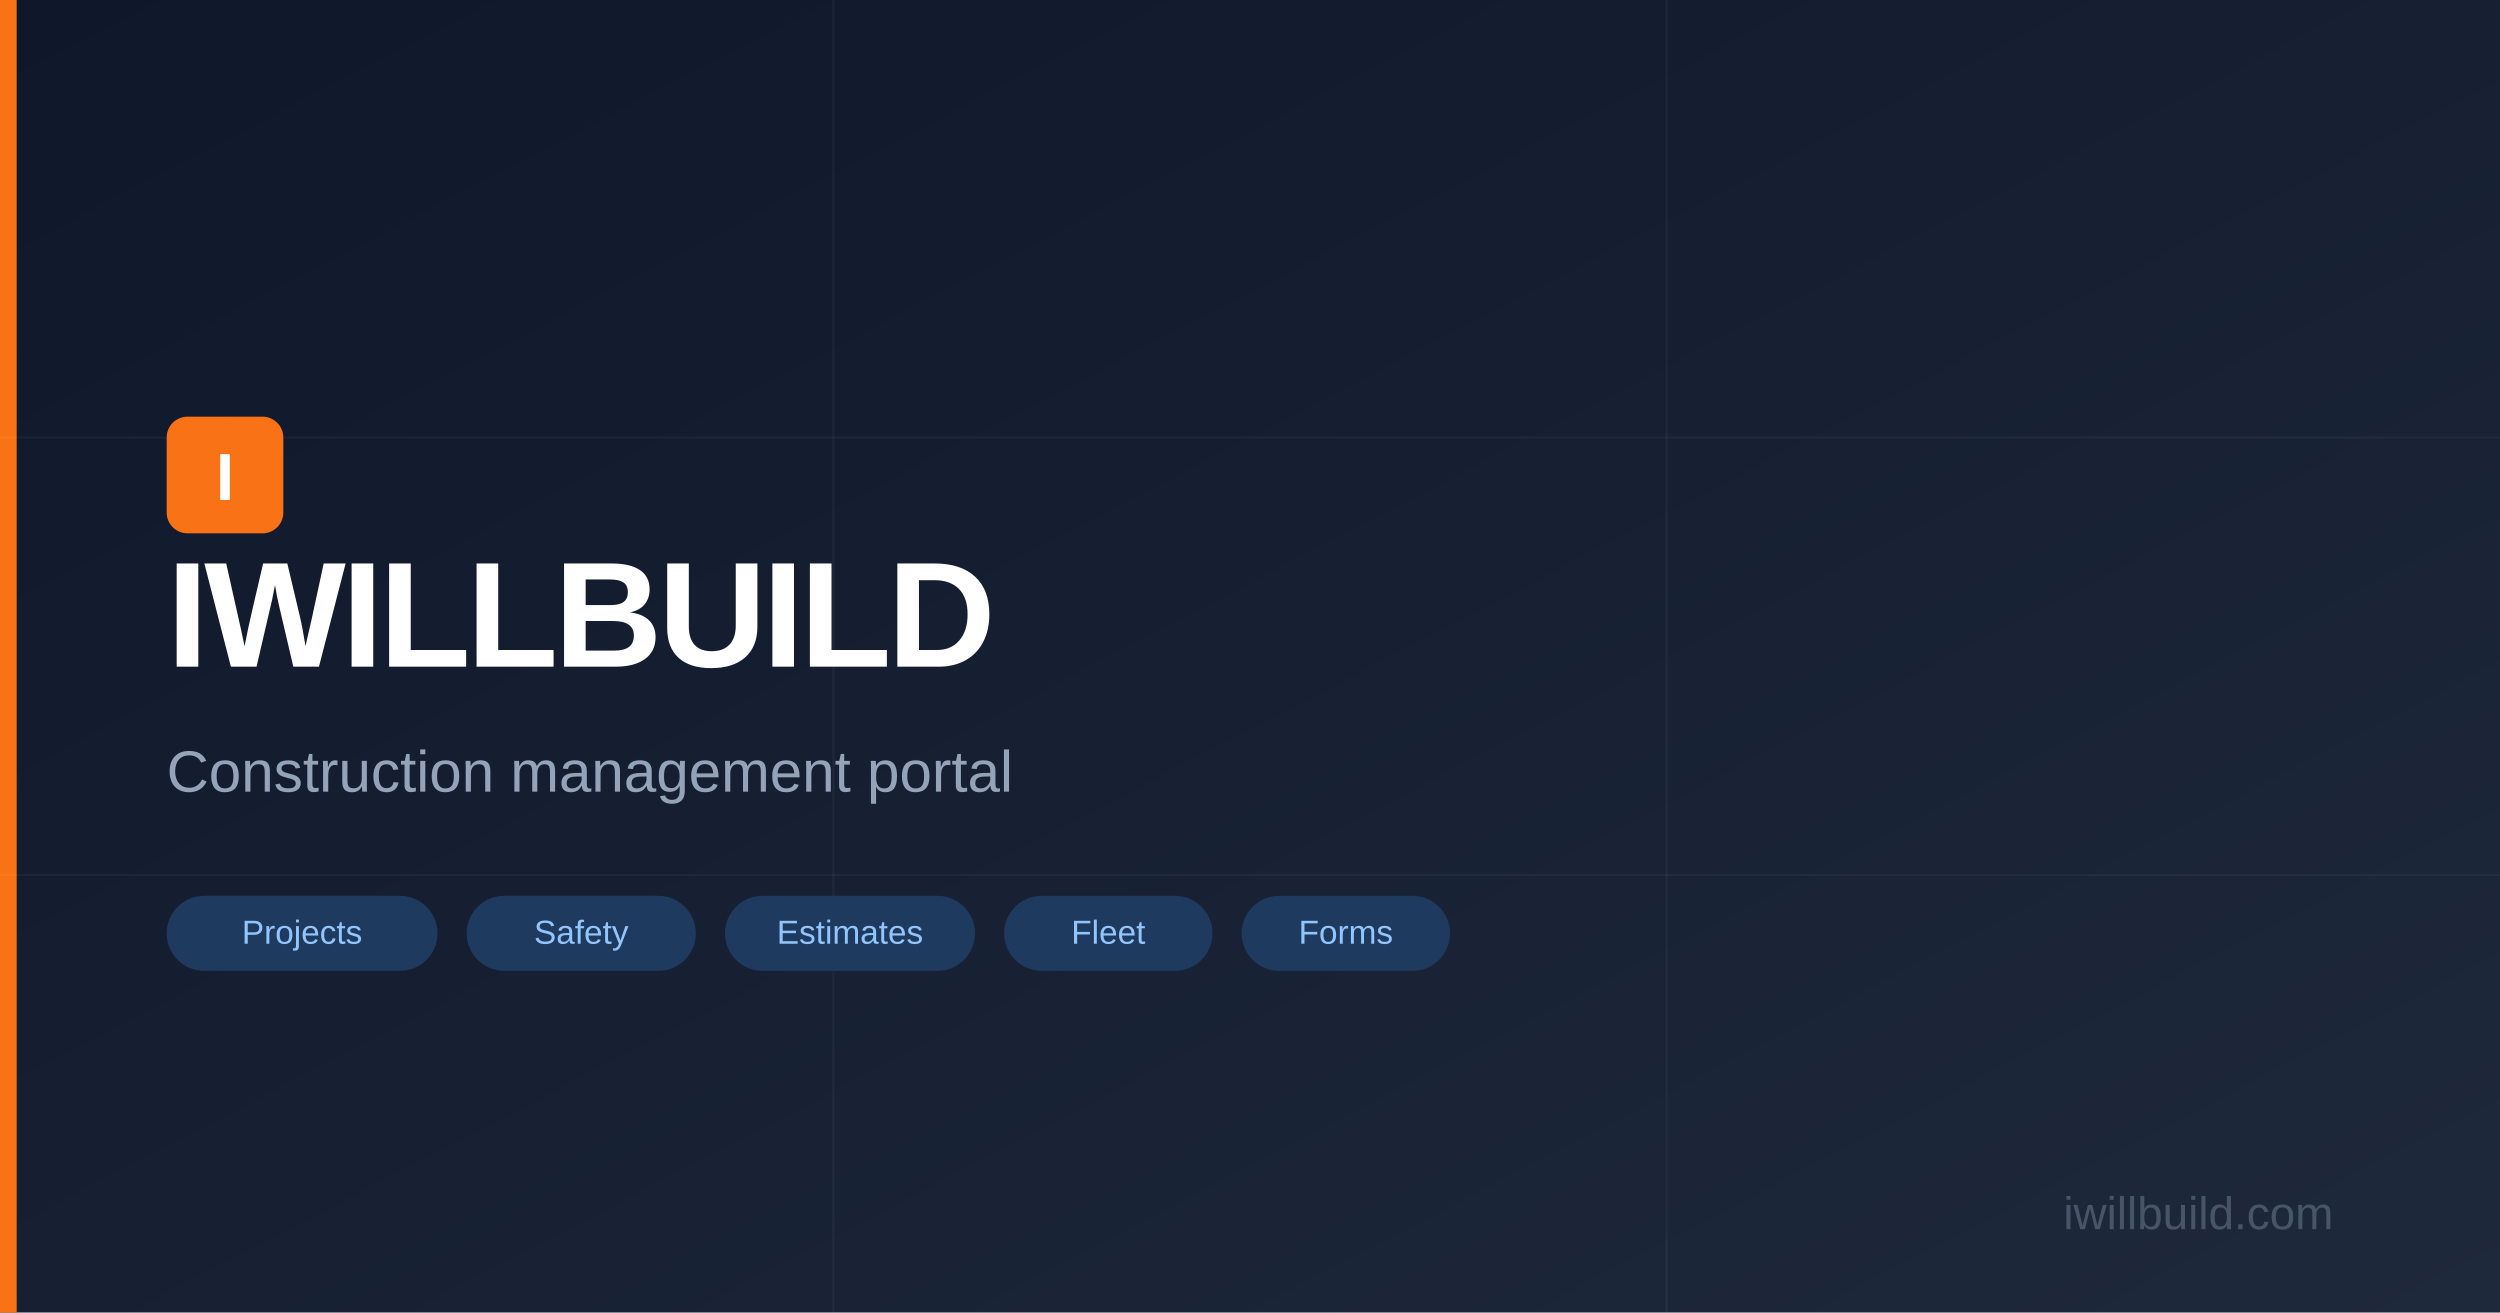
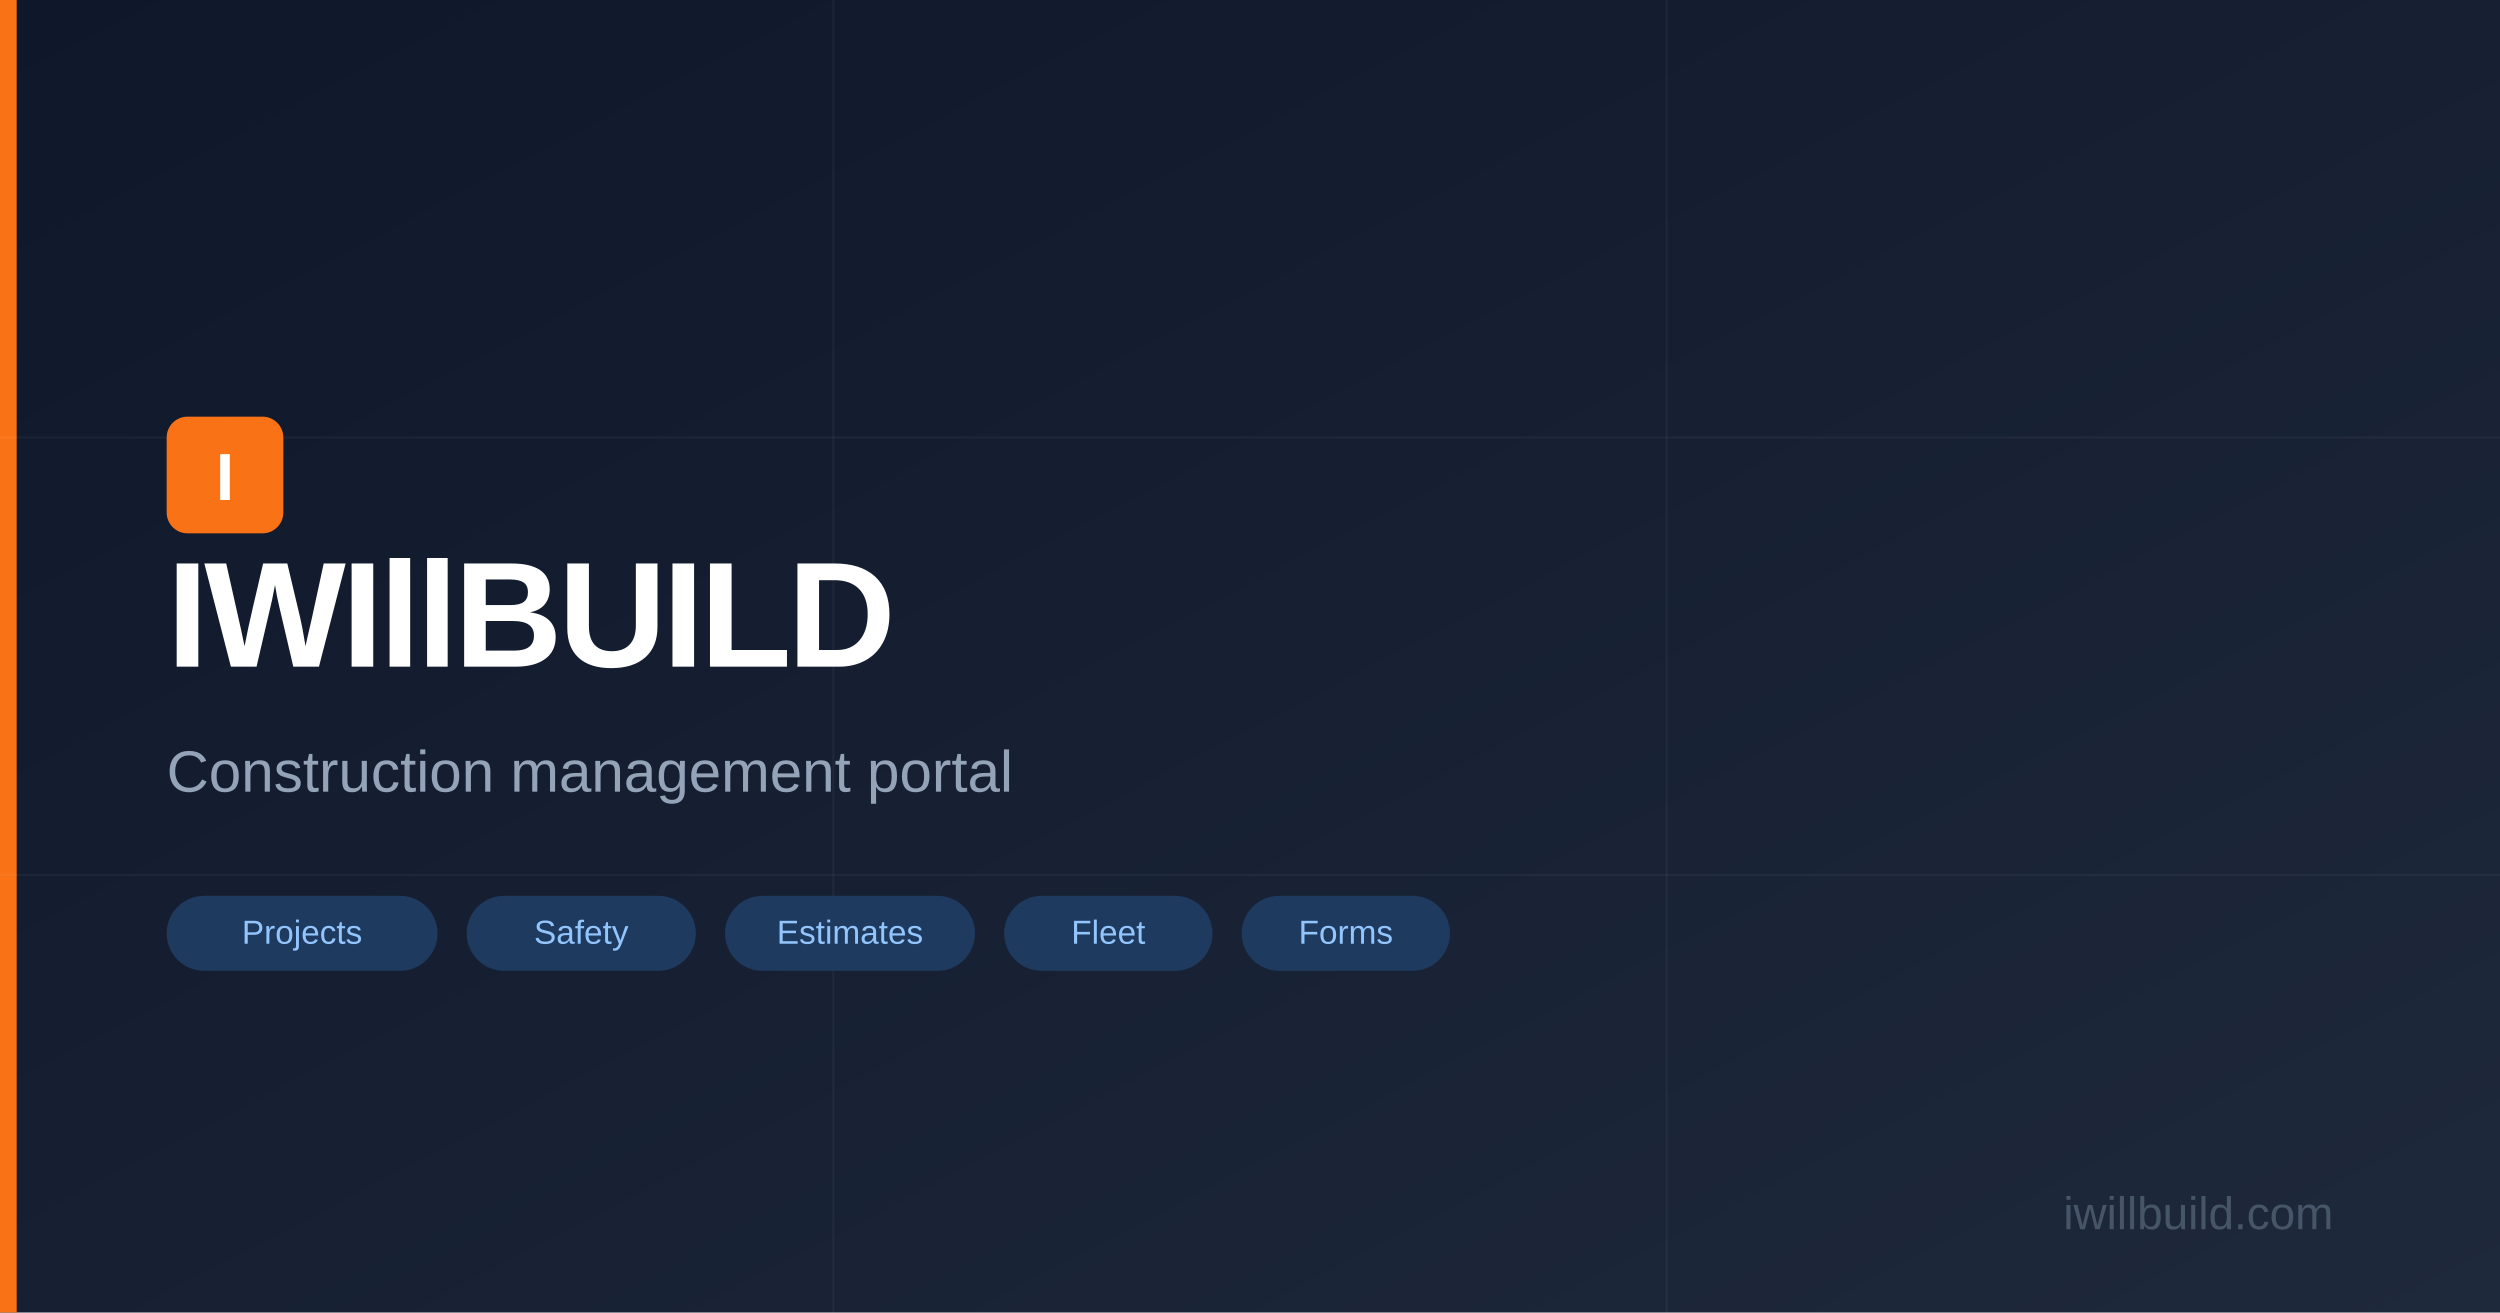
<svg xmlns="http://www.w3.org/2000/svg" width="1200" height="630" viewBox="0 0 1200 630">
  <defs>
    <linearGradient id="bg" x1="0%" y1="0%" x2="100%" y2="100%">
      <stop offset="0%" style="stop-color:#0f172a;stop-opacity:1" />
      <stop offset="100%" style="stop-color:#1e293b;stop-opacity:1" />
    </linearGradient>
  </defs>
  <rect width="1200" height="630" fill="url(#bg)" />
  <rect x="0" y="0" width="8" height="630" fill="#f97316" />
  <line x1="0" y1="210" x2="1200" y2="210" stroke="#ffffff" stroke-opacity="0.04" stroke-width="1" />
  <line x1="0" y1="420" x2="1200" y2="420" stroke="#ffffff" stroke-opacity="0.04" stroke-width="1" />
  <line x1="400" y1="0" x2="400" y2="630" stroke="#ffffff" stroke-opacity="0.04" stroke-width="1" />
  <line x1="800" y1="0" x2="800" y2="630" stroke="#ffffff" stroke-opacity="0.04" stroke-width="1" />
  <rect x="80" y="200" width="56" height="56" rx="10" fill="#f97316" />
  <text x="108" y="240" font-family="Arial, sans-serif" font-size="32" font-weight="900" fill="#ffffff" text-anchor="middle">I</text>
-   <text x="80" y="320" font-family="Arial, sans-serif" font-size="72" font-weight="900" fill="#ffffff" letter-spacing="-2">IWILLBUILD</text>
+   <text x="80" y="320" font-family="Arial, sans-serif" font-size="72" font-weight="900" fill="#ffffff" letter-spacing="-2">IWIllBUILD</text>
  <text x="80" y="380" font-family="Arial, sans-serif" font-size="28" font-weight="400" fill="#94a3b8">Construction management portal</text>
  <rect x="80" y="430" width="130" height="36" rx="18" fill="#1e3a5f" />
  <text x="145" y="453" font-family="Arial, sans-serif" font-size="16" fill="#93c5fd" text-anchor="middle">Projects</text>
  <rect x="224" y="430" width="110" height="36" rx="18" fill="#1e3a5f" />
  <text x="279" y="453" font-family="Arial, sans-serif" font-size="16" fill="#93c5fd" text-anchor="middle">Safety</text>
  <rect x="348" y="430" width="120" height="36" rx="18" fill="#1e3a5f" />
  <text x="408" y="453" font-family="Arial, sans-serif" font-size="16" fill="#93c5fd" text-anchor="middle">Estimates</text>
  <rect x="482" y="430" width="100" height="36" rx="18" fill="#1e3a5f" />
  <text x="532" y="453" font-family="Arial, sans-serif" font-size="16" fill="#93c5fd" text-anchor="middle">Fleet</text>
  <rect x="596" y="430" width="100" height="36" rx="18" fill="#1e3a5f" />
  <text x="646" y="453" font-family="Arial, sans-serif" font-size="16" fill="#93c5fd" text-anchor="middle">Forms</text>
  <text x="1120" y="590" font-family="Arial, sans-serif" font-size="22" fill="#475569" text-anchor="end">iwillbuild.com</text>
</svg>
